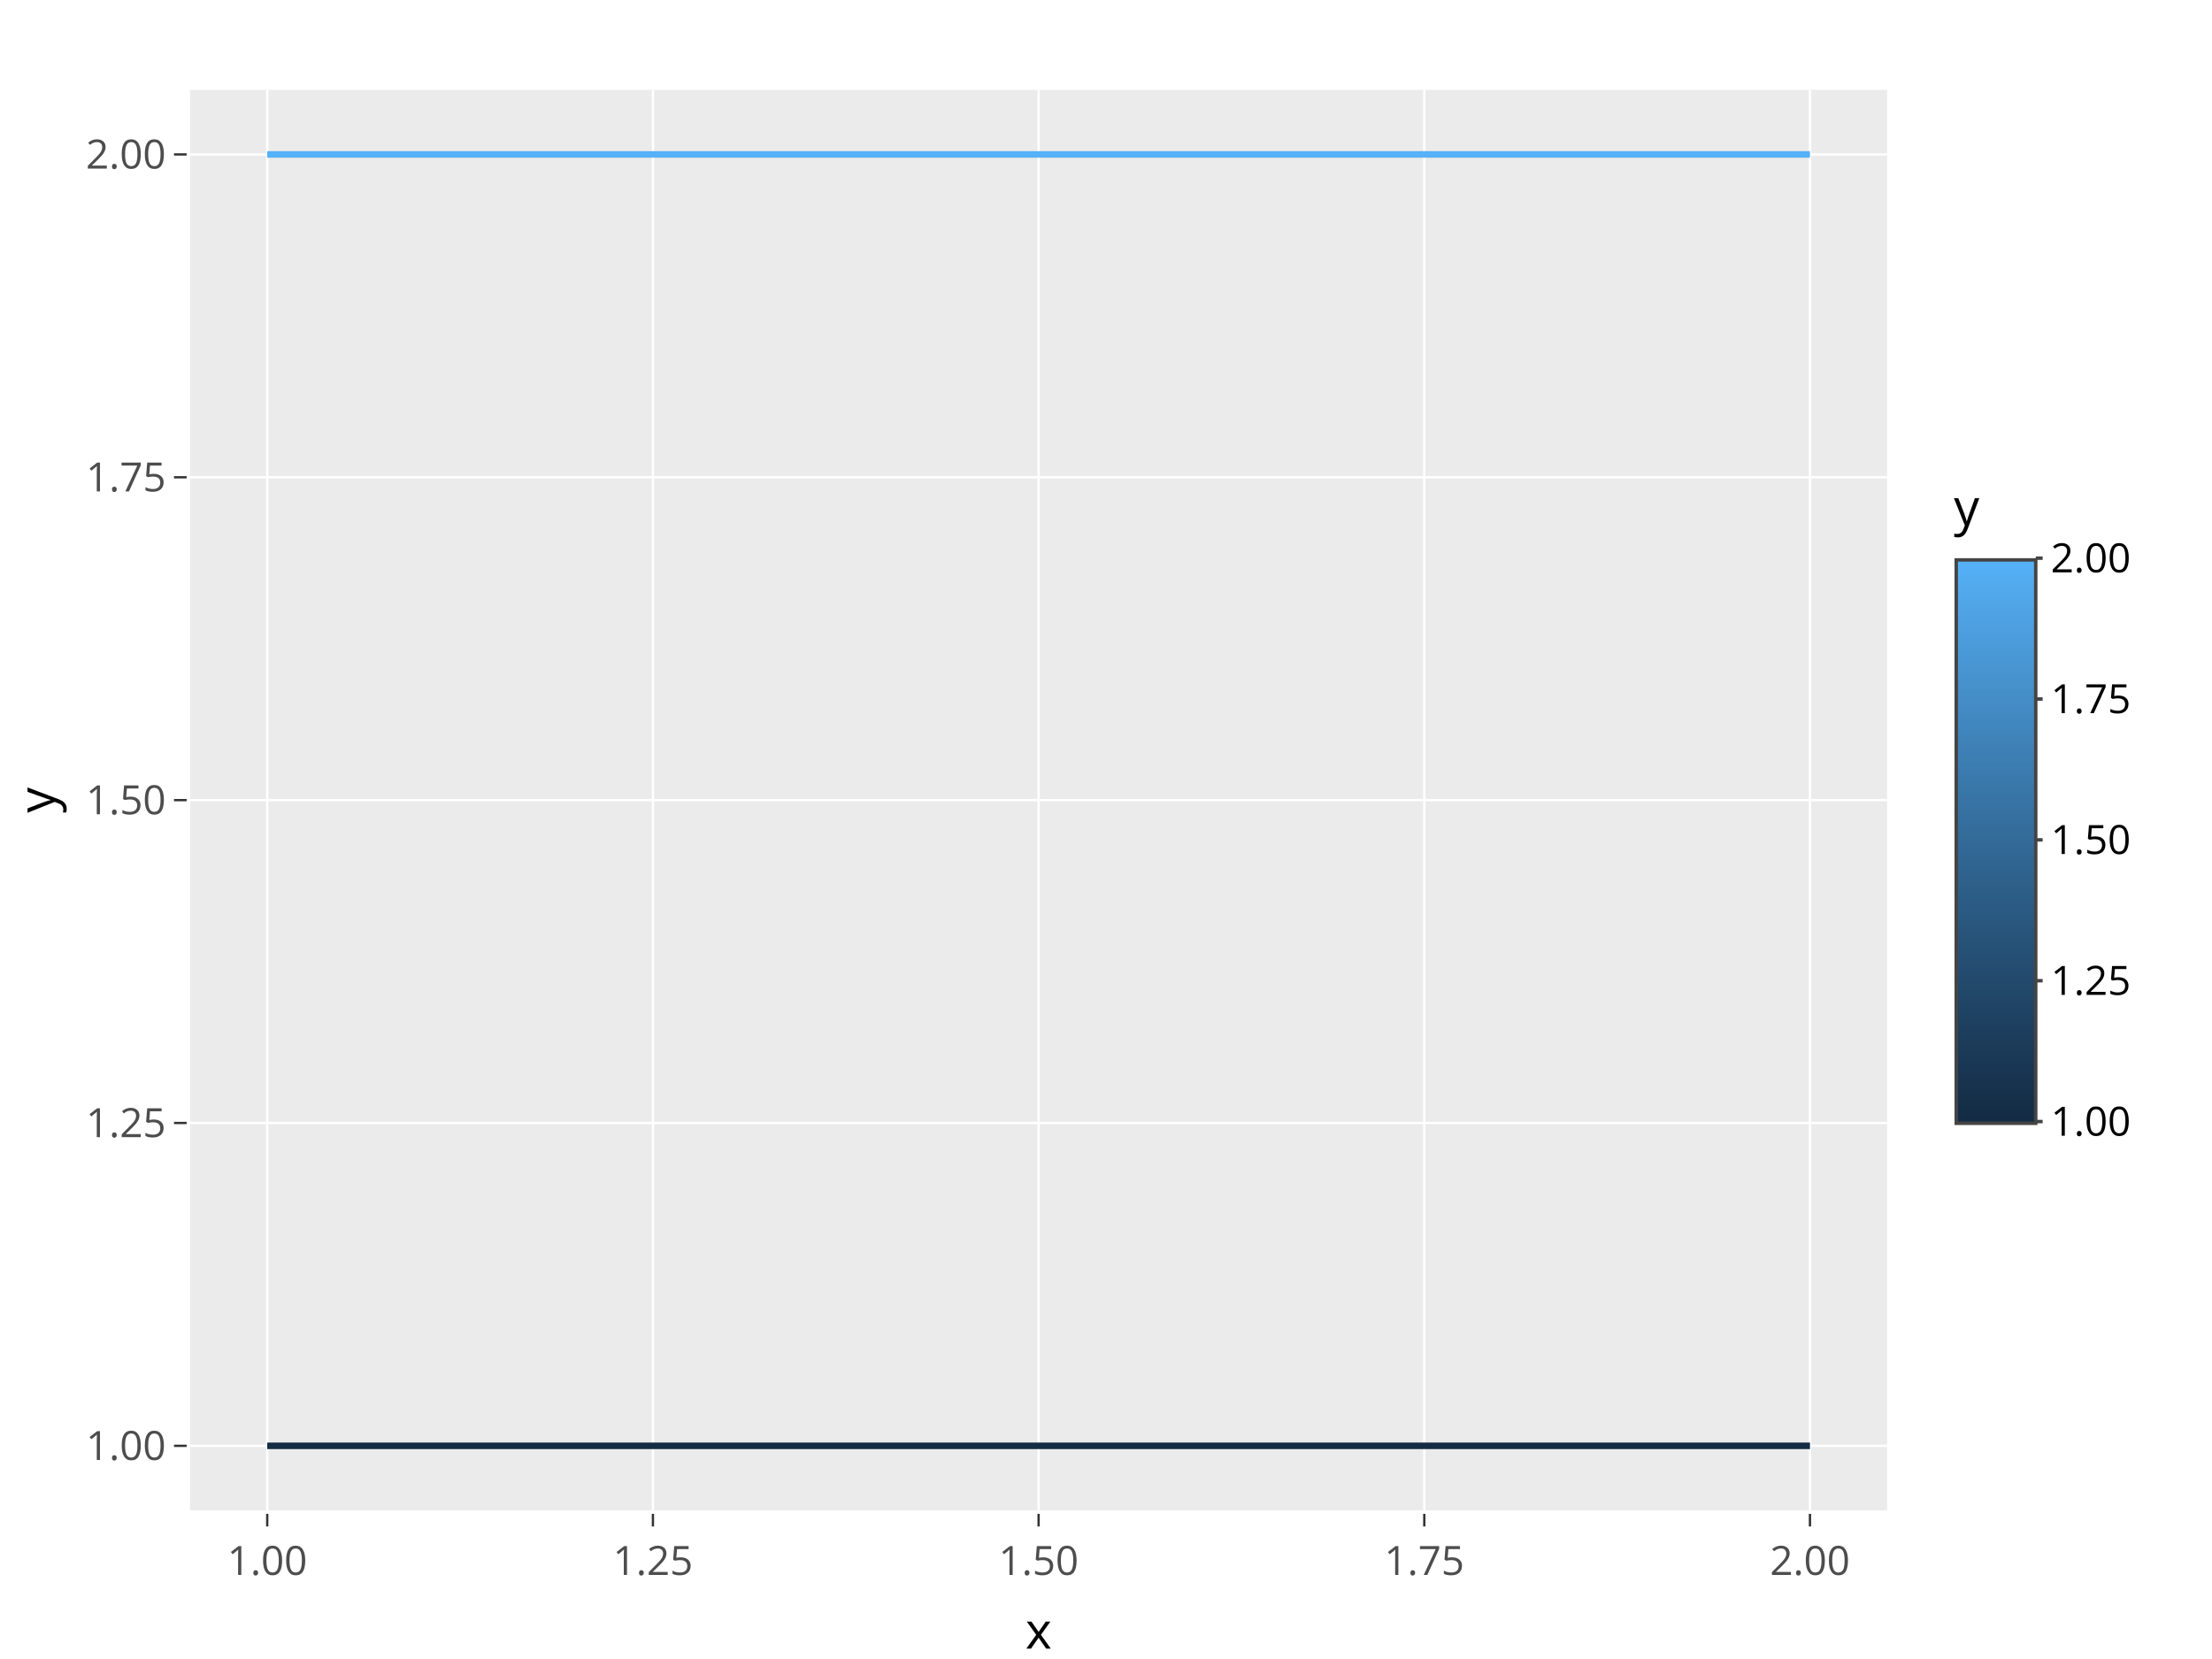
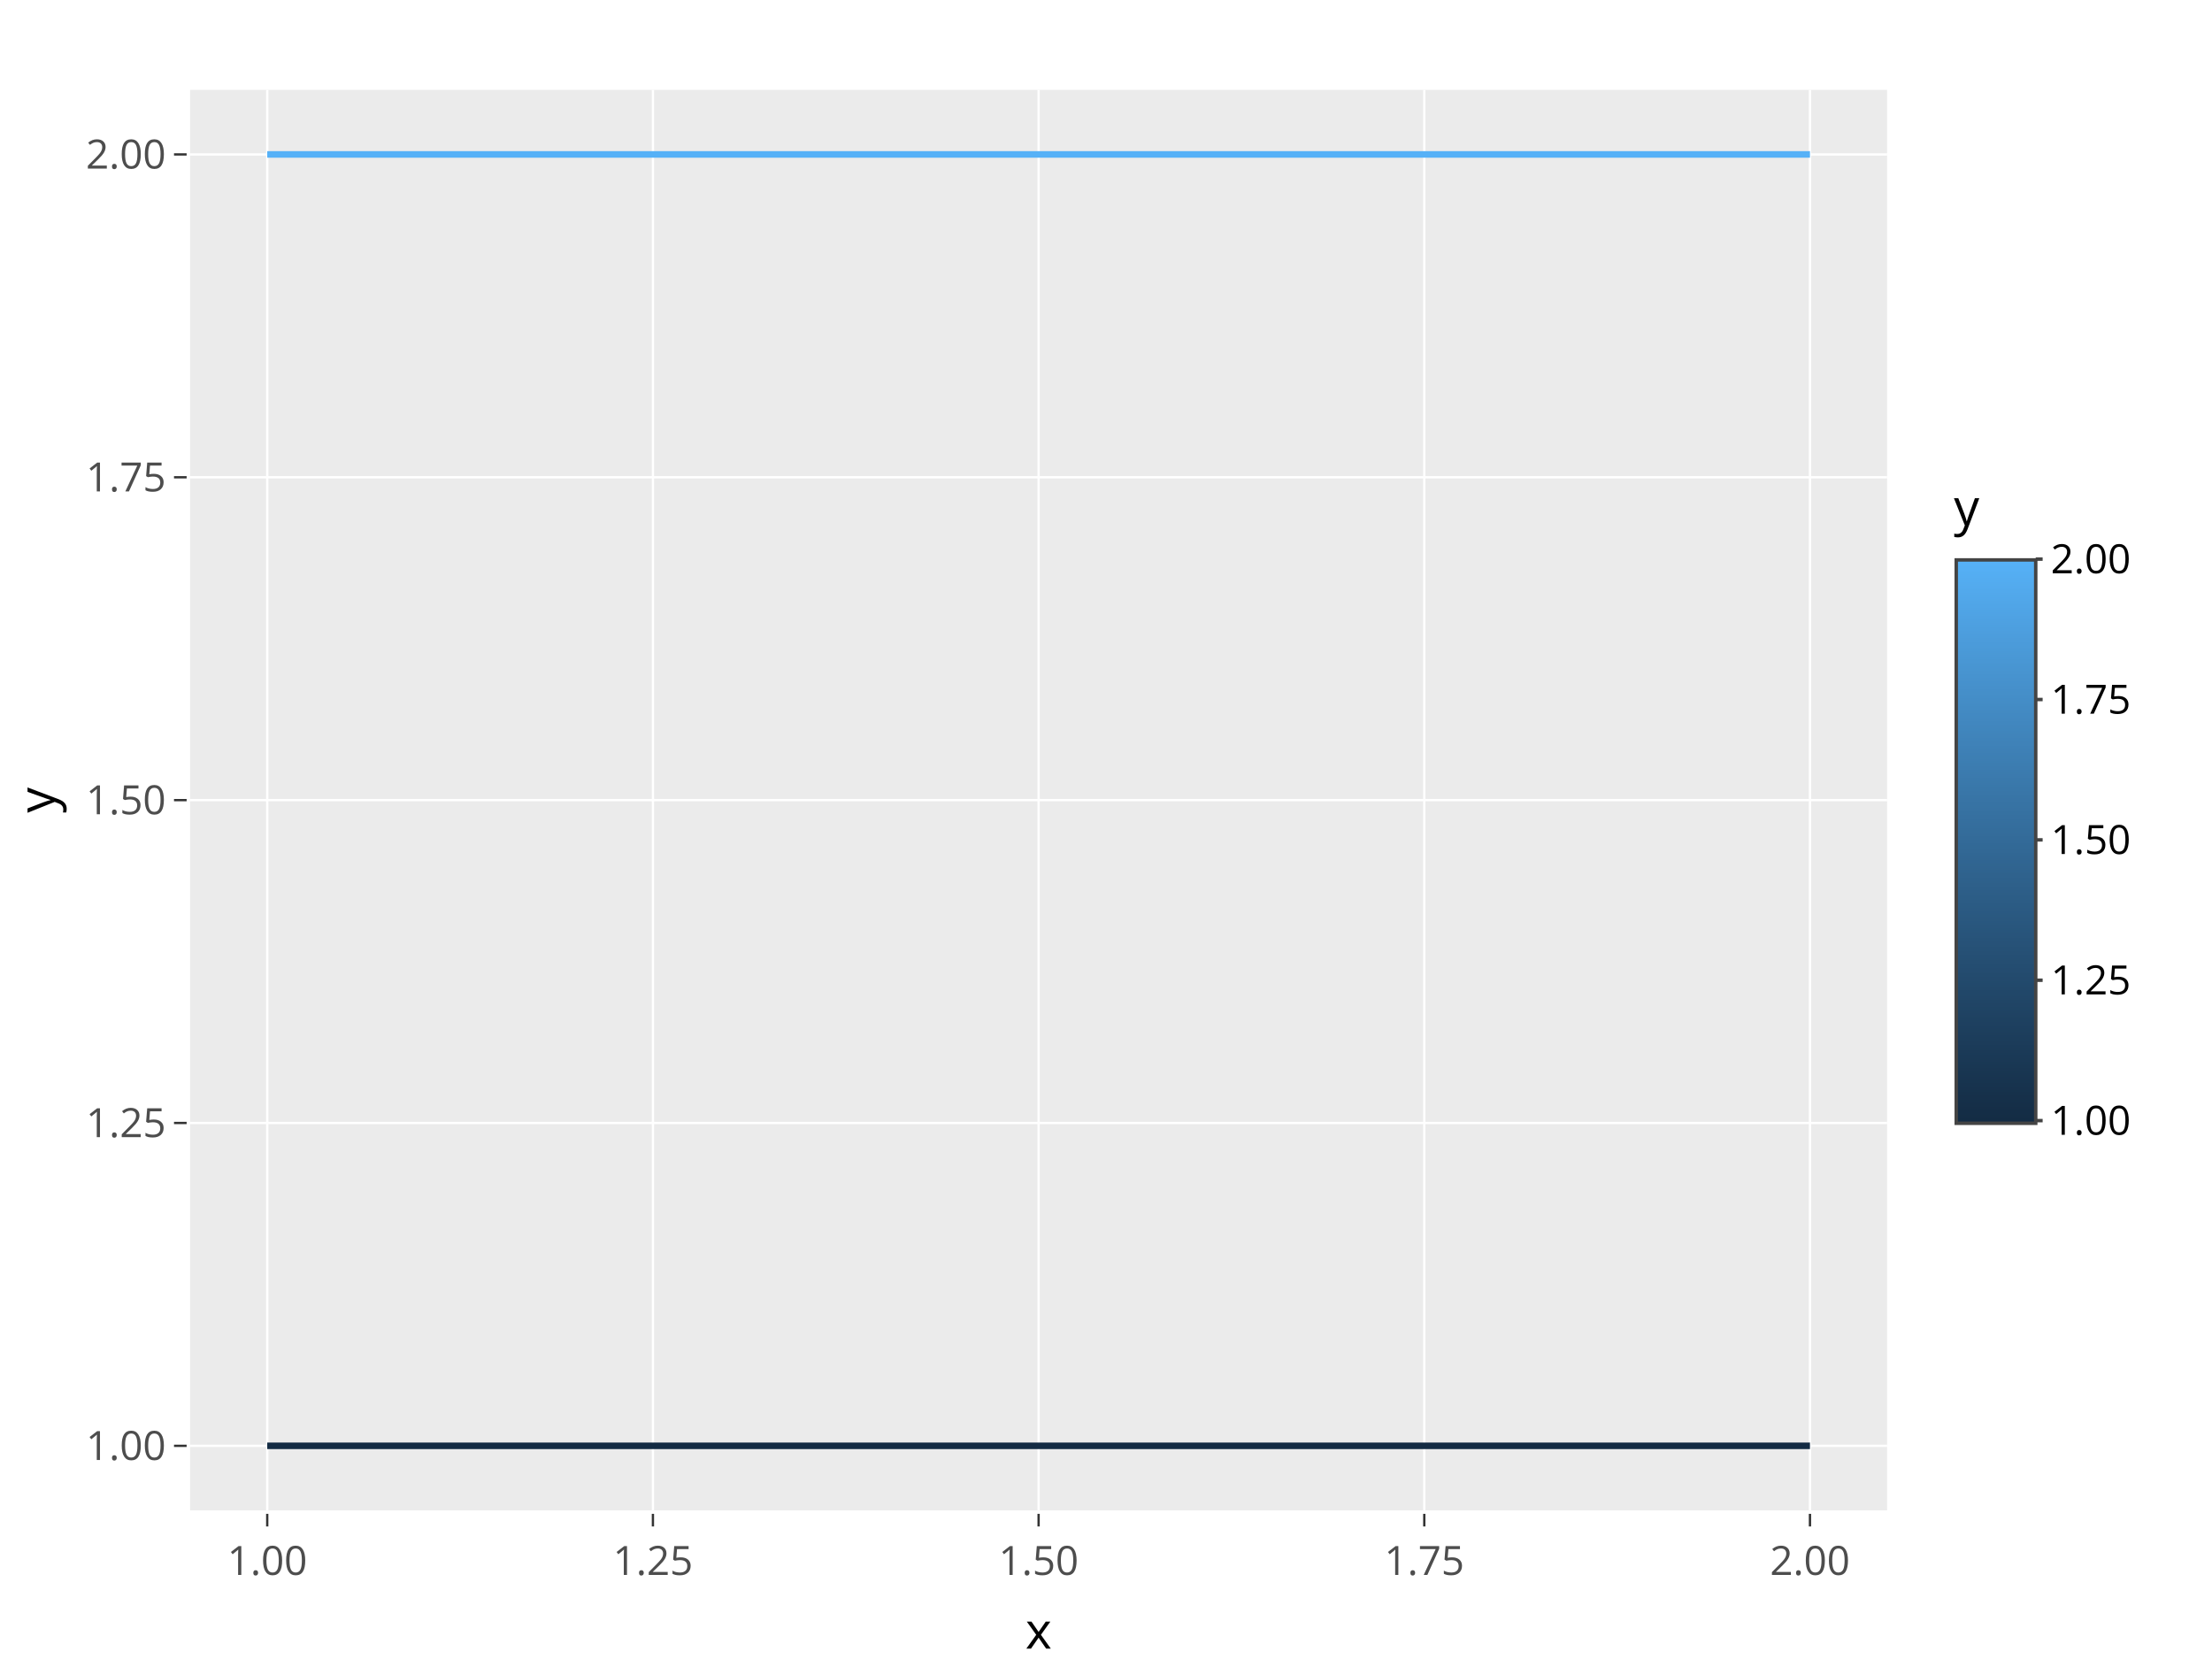
<svg xmlns="http://www.w3.org/2000/svg" class="main-svg" width="640" height="480" style="" viewBox="0 0 640 480">
  <rect x="0" y="0" width="640" height="480" style="fill: rgb(255, 255, 255); fill-opacity: 1;" />
  <defs id="defs-">
    <g class="clips">
      <clipPath id="clipxyplot" class="plotclip">
        <rect width="491" height="411" />
      </clipPath>
      <clipPath class="axesclip" id="clipx">
        <rect x="55" y="0" width="491" height="480" />
      </clipPath>
      <clipPath class="axesclip" id="clipy">
        <rect x="0" y="26" width="640" height="411" />
      </clipPath>
      <clipPath class="axesclip" id="clipxy">
        <rect x="55" y="26" width="491" height="411" />
      </clipPath>
    </g>
    <g class="gradients">
      <linearGradient x1="0" x2="0" y1="1" y2="0" id="g-cb-vdiffr-plotly-3">
        <stop offset="0%" stop-color="rgb(19, 43, 67)" stop-opacity="1" />
        <stop offset="0.334%" stop-color="rgb(19, 43, 68)" stop-opacity="1" />
        <stop offset="0.669%" stop-color="rgb(19, 44, 68)" stop-opacity="1" />
        <stop offset="1.003%" stop-color="rgb(20, 44, 69)" stop-opacity="1" />
        <stop offset="1.338%" stop-color="rgb(20, 45, 69)" stop-opacity="1" />
        <stop offset="1.672%" stop-color="rgb(20, 45, 70)" stop-opacity="1" />
        <stop offset="2.007%" stop-color="rgb(20, 45, 70)" stop-opacity="1" />
        <stop offset="2.341%" stop-color="rgb(20, 46, 71)" stop-opacity="1" />
        <stop offset="2.676%" stop-color="rgb(21, 46, 71)" stop-opacity="1" />
        <stop offset="3.01%" stop-color="rgb(21, 47, 72)" stop-opacity="1" />
        <stop offset="3.344%" stop-color="rgb(21, 47, 72)" stop-opacity="1" />
        <stop offset="3.679%" stop-color="rgb(21, 47, 73)" stop-opacity="1" />
        <stop offset="4.013%" stop-color="rgb(21, 48, 73)" stop-opacity="1" />
        <stop offset="4.348%" stop-color="rgb(22, 48, 74)" stop-opacity="1" />
        <stop offset="4.682%" stop-color="rgb(22, 48, 74)" stop-opacity="1" />
        <stop offset="5.017%" stop-color="rgb(22, 49, 75)" stop-opacity="1" />
        <stop offset="5.351%" stop-color="rgb(22, 49, 75)" stop-opacity="1" />
        <stop offset="5.686%" stop-color="rgb(22, 50, 76)" stop-opacity="1" />
        <stop offset="6.02%" stop-color="rgb(23, 50, 77)" stop-opacity="1" />
        <stop offset="6.355%" stop-color="rgb(23, 50, 77)" stop-opacity="1" />
        <stop offset="6.689%" stop-color="rgb(23, 51, 78)" stop-opacity="1" />
        <stop offset="7.023%" stop-color="rgb(23, 51, 78)" stop-opacity="1" />
        <stop offset="7.358%" stop-color="rgb(23, 52, 79)" stop-opacity="1" />
        <stop offset="7.692%" stop-color="rgb(24, 52, 79)" stop-opacity="1" />
        <stop offset="8.027%" stop-color="rgb(24, 52, 80)" stop-opacity="1" />
        <stop offset="8.361%" stop-color="rgb(24, 53, 80)" stop-opacity="1" />
        <stop offset="8.696%" stop-color="rgb(24, 53, 81)" stop-opacity="1" />
        <stop offset="9.03%" stop-color="rgb(24, 54, 81)" stop-opacity="1" />
        <stop offset="9.365%" stop-color="rgb(25, 54, 82)" stop-opacity="1" />
        <stop offset="9.699%" stop-color="rgb(25, 54, 82)" stop-opacity="1" />
        <stop offset="10.033%" stop-color="rgb(25, 55, 83)" stop-opacity="1" />
        <stop offset="10.368%" stop-color="rgb(25, 55, 84)" stop-opacity="1" />
        <stop offset="10.702%" stop-color="rgb(25, 56, 84)" stop-opacity="1" />
        <stop offset="11.037%" stop-color="rgb(26, 56, 85)" stop-opacity="1" />
        <stop offset="11.371%" stop-color="rgb(26, 57, 85)" stop-opacity="1" />
        <stop offset="11.706%" stop-color="rgb(26, 57, 86)" stop-opacity="1" />
        <stop offset="12.04%" stop-color="rgb(26, 57, 86)" stop-opacity="1" />
        <stop offset="12.375%" stop-color="rgb(26, 58, 87)" stop-opacity="1" />
        <stop offset="12.709%" stop-color="rgb(27, 58, 87)" stop-opacity="1" />
        <stop offset="13.043%" stop-color="rgb(27, 59, 88)" stop-opacity="1" />
        <stop offset="13.378%" stop-color="rgb(27, 59, 89)" stop-opacity="1" />
        <stop offset="13.712%" stop-color="rgb(27, 59, 89)" stop-opacity="1" />
        <stop offset="14.047%" stop-color="rgb(28, 60, 90)" stop-opacity="1" />
        <stop offset="14.381%" stop-color="rgb(28, 60, 90)" stop-opacity="1" />
        <stop offset="14.716%" stop-color="rgb(28, 61, 91)" stop-opacity="1" />
        <stop offset="15.05%" stop-color="rgb(28, 61, 91)" stop-opacity="1" />
        <stop offset="15.385%" stop-color="rgb(28, 61, 92)" stop-opacity="1" />
        <stop offset="15.719%" stop-color="rgb(29, 62, 92)" stop-opacity="1" />
        <stop offset="16.054%" stop-color="rgb(29, 62, 93)" stop-opacity="1" />
        <stop offset="16.388%" stop-color="rgb(29, 63, 93)" stop-opacity="1" />
        <stop offset="16.722%" stop-color="rgb(29, 63, 94)" stop-opacity="1" />
        <stop offset="17.057%" stop-color="rgb(29, 63, 95)" stop-opacity="1" />
        <stop offset="17.391%" stop-color="rgb(30, 64, 95)" stop-opacity="1" />
        <stop offset="17.726%" stop-color="rgb(30, 64, 96)" stop-opacity="1" />
        <stop offset="18.06%" stop-color="rgb(30, 65, 96)" stop-opacity="1" />
        <stop offset="18.395%" stop-color="rgb(30, 65, 97)" stop-opacity="1" />
        <stop offset="18.729%" stop-color="rgb(30, 66, 97)" stop-opacity="1" />
        <stop offset="19.064%" stop-color="rgb(31, 66, 98)" stop-opacity="1" />
        <stop offset="19.398%" stop-color="rgb(31, 66, 99)" stop-opacity="1" />
        <stop offset="19.732%" stop-color="rgb(31, 67, 99)" stop-opacity="1" />
        <stop offset="20.067%" stop-color="rgb(31, 67, 100)" stop-opacity="1" />
        <stop offset="20.401%" stop-color="rgb(31, 68, 100)" stop-opacity="1" />
        <stop offset="20.736%" stop-color="rgb(32, 68, 101)" stop-opacity="1" />
        <stop offset="21.07%" stop-color="rgb(32, 68, 101)" stop-opacity="1" />
        <stop offset="21.405%" stop-color="rgb(32, 69, 102)" stop-opacity="1" />
        <stop offset="21.739%" stop-color="rgb(32, 69, 102)" stop-opacity="1" />
        <stop offset="22.074%" stop-color="rgb(33, 70, 103)" stop-opacity="1" />
        <stop offset="22.408%" stop-color="rgb(33, 70, 104)" stop-opacity="1" />
        <stop offset="22.742%" stop-color="rgb(33, 71, 104)" stop-opacity="1" />
        <stop offset="23.077%" stop-color="rgb(33, 71, 105)" stop-opacity="1" />
        <stop offset="23.411%" stop-color="rgb(33, 71, 105)" stop-opacity="1" />
        <stop offset="23.746%" stop-color="rgb(34, 72, 106)" stop-opacity="1" />
        <stop offset="24.08%" stop-color="rgb(34, 72, 106)" stop-opacity="1" />
        <stop offset="24.415%" stop-color="rgb(34, 73, 107)" stop-opacity="1" />
        <stop offset="24.749%" stop-color="rgb(34, 73, 108)" stop-opacity="1" />
        <stop offset="25.084%" stop-color="rgb(34, 74, 108)" stop-opacity="1" />
        <stop offset="25.418%" stop-color="rgb(35, 74, 109)" stop-opacity="1" />
        <stop offset="25.753%" stop-color="rgb(35, 74, 109)" stop-opacity="1" />
        <stop offset="26.087%" stop-color="rgb(35, 75, 110)" stop-opacity="1" />
        <stop offset="26.421%" stop-color="rgb(35, 75, 110)" stop-opacity="1" />
        <stop offset="26.756%" stop-color="rgb(36, 76, 111)" stop-opacity="1" />
        <stop offset="27.09%" stop-color="rgb(36, 76, 112)" stop-opacity="1" />
        <stop offset="27.425%" stop-color="rgb(36, 76, 112)" stop-opacity="1" />
        <stop offset="27.759%" stop-color="rgb(36, 77, 113)" stop-opacity="1" />
        <stop offset="28.094%" stop-color="rgb(36, 77, 113)" stop-opacity="1" />
        <stop offset="28.428%" stop-color="rgb(37, 78, 114)" stop-opacity="1" />
        <stop offset="28.763%" stop-color="rgb(37, 78, 114)" stop-opacity="1" />
        <stop offset="29.097%" stop-color="rgb(37, 79, 115)" stop-opacity="1" />
        <stop offset="29.431%" stop-color="rgb(37, 79, 116)" stop-opacity="1" />
        <stop offset="29.766%" stop-color="rgb(37, 79, 116)" stop-opacity="1" />
        <stop offset="30.1%" stop-color="rgb(38, 80, 117)" stop-opacity="1" />
        <stop offset="30.435%" stop-color="rgb(38, 80, 117)" stop-opacity="1" />
        <stop offset="30.769%" stop-color="rgb(38, 81, 118)" stop-opacity="1" />
        <stop offset="31.104%" stop-color="rgb(38, 81, 118)" stop-opacity="1" />
        <stop offset="31.438%" stop-color="rgb(39, 82, 119)" stop-opacity="1" />
        <stop offset="31.773%" stop-color="rgb(39, 82, 120)" stop-opacity="1" />
        <stop offset="32.107%" stop-color="rgb(39, 82, 120)" stop-opacity="1" />
        <stop offset="32.441%" stop-color="rgb(39, 83, 121)" stop-opacity="1" />
        <stop offset="32.776%" stop-color="rgb(39, 83, 121)" stop-opacity="1" />
        <stop offset="33.11%" stop-color="rgb(40, 84, 122)" stop-opacity="1" />
        <stop offset="33.445%" stop-color="rgb(40, 84, 123)" stop-opacity="1" />
        <stop offset="33.779%" stop-color="rgb(40, 85, 123)" stop-opacity="1" />
        <stop offset="34.114%" stop-color="rgb(40, 85, 124)" stop-opacity="1" />
        <stop offset="34.448%" stop-color="rgb(40, 86, 124)" stop-opacity="1" />
        <stop offset="34.783%" stop-color="rgb(41, 86, 125)" stop-opacity="1" />
        <stop offset="35.117%" stop-color="rgb(41, 86, 125)" stop-opacity="1" />
        <stop offset="35.452%" stop-color="rgb(41, 87, 126)" stop-opacity="1" />
        <stop offset="35.786%" stop-color="rgb(41, 87, 127)" stop-opacity="1" />
        <stop offset="36.12%" stop-color="rgb(42, 88, 127)" stop-opacity="1" />
        <stop offset="36.455%" stop-color="rgb(42, 88, 128)" stop-opacity="1" />
        <stop offset="36.789%" stop-color="rgb(42, 89, 128)" stop-opacity="1" />
        <stop offset="37.124%" stop-color="rgb(42, 89, 129)" stop-opacity="1" />
        <stop offset="37.458%" stop-color="rgb(42, 89, 130)" stop-opacity="1" />
        <stop offset="37.793%" stop-color="rgb(43, 90, 130)" stop-opacity="1" />
        <stop offset="38.127%" stop-color="rgb(43, 90, 131)" stop-opacity="1" />
        <stop offset="38.462%" stop-color="rgb(43, 91, 131)" stop-opacity="1" />
        <stop offset="38.796%" stop-color="rgb(43, 91, 132)" stop-opacity="1" />
        <stop offset="39.13%" stop-color="rgb(44, 92, 133)" stop-opacity="1" />
        <stop offset="39.465%" stop-color="rgb(44, 92, 133)" stop-opacity="1" />
        <stop offset="39.799%" stop-color="rgb(44, 93, 134)" stop-opacity="1" />
        <stop offset="40.134%" stop-color="rgb(44, 93, 134)" stop-opacity="1" />
        <stop offset="40.468%" stop-color="rgb(44, 93, 135)" stop-opacity="1" />
        <stop offset="40.803%" stop-color="rgb(45, 94, 135)" stop-opacity="1" />
        <stop offset="41.137%" stop-color="rgb(45, 94, 136)" stop-opacity="1" />
        <stop offset="41.472%" stop-color="rgb(45, 95, 137)" stop-opacity="1" />
        <stop offset="41.806%" stop-color="rgb(45, 95, 137)" stop-opacity="1" />
        <stop offset="42.14%" stop-color="rgb(46, 96, 138)" stop-opacity="1" />
        <stop offset="42.475%" stop-color="rgb(46, 96, 138)" stop-opacity="1" />
        <stop offset="42.809%" stop-color="rgb(46, 97, 139)" stop-opacity="1" />
        <stop offset="43.144%" stop-color="rgb(46, 97, 140)" stop-opacity="1" />
        <stop offset="43.478%" stop-color="rgb(46, 97, 140)" stop-opacity="1" />
        <stop offset="43.813%" stop-color="rgb(47, 98, 141)" stop-opacity="1" />
        <stop offset="44.147%" stop-color="rgb(47, 98, 141)" stop-opacity="1" />
        <stop offset="44.482%" stop-color="rgb(47, 99, 142)" stop-opacity="1" />
        <stop offset="44.816%" stop-color="rgb(47, 99, 143)" stop-opacity="1" />
        <stop offset="45.151%" stop-color="rgb(48, 100, 143)" stop-opacity="1" />
        <stop offset="45.485%" stop-color="rgb(48, 100, 144)" stop-opacity="1" />
        <stop offset="45.819%" stop-color="rgb(48, 101, 144)" stop-opacity="1" />
        <stop offset="46.154%" stop-color="rgb(48, 101, 145)" stop-opacity="1" />
        <stop offset="46.488%" stop-color="rgb(48, 101, 146)" stop-opacity="1" />
        <stop offset="46.823%" stop-color="rgb(49, 102, 146)" stop-opacity="1" />
        <stop offset="47.157%" stop-color="rgb(49, 102, 147)" stop-opacity="1" />
        <stop offset="47.492%" stop-color="rgb(49, 103, 147)" stop-opacity="1" />
        <stop offset="47.826%" stop-color="rgb(49, 103, 148)" stop-opacity="1" />
        <stop offset="48.161%" stop-color="rgb(50, 104, 149)" stop-opacity="1" />
        <stop offset="48.495%" stop-color="rgb(50, 104, 149)" stop-opacity="1" />
        <stop offset="48.829%" stop-color="rgb(50, 105, 150)" stop-opacity="1" />
        <stop offset="49.164%" stop-color="rgb(50, 105, 150)" stop-opacity="1" />
        <stop offset="49.498%" stop-color="rgb(50, 105, 151)" stop-opacity="1" />
        <stop offset="49.833%" stop-color="rgb(51, 106, 152)" stop-opacity="1" />
        <stop offset="50.167%" stop-color="rgb(51, 106, 152)" stop-opacity="1" />
        <stop offset="50.502%" stop-color="rgb(51, 107, 153)" stop-opacity="1" />
        <stop offset="50.836%" stop-color="rgb(51, 107, 153)" stop-opacity="1" />
        <stop offset="51.171%" stop-color="rgb(52, 108, 154)" stop-opacity="1" />
        <stop offset="51.505%" stop-color="rgb(52, 108, 155)" stop-opacity="1" />
        <stop offset="51.839%" stop-color="rgb(52, 109, 155)" stop-opacity="1" />
        <stop offset="52.174%" stop-color="rgb(52, 109, 156)" stop-opacity="1" />
        <stop offset="52.508%" stop-color="rgb(52, 110, 157)" stop-opacity="1" />
        <stop offset="52.843%" stop-color="rgb(53, 110, 157)" stop-opacity="1" />
        <stop offset="53.177%" stop-color="rgb(53, 110, 158)" stop-opacity="1" />
        <stop offset="53.512%" stop-color="rgb(53, 111, 158)" stop-opacity="1" />
        <stop offset="53.846%" stop-color="rgb(53, 111, 159)" stop-opacity="1" />
        <stop offset="54.181%" stop-color="rgb(54, 112, 160)" stop-opacity="1" />
        <stop offset="54.515%" stop-color="rgb(54, 112, 160)" stop-opacity="1" />
        <stop offset="54.849%" stop-color="rgb(54, 113, 161)" stop-opacity="1" />
        <stop offset="55.184%" stop-color="rgb(54, 113, 161)" stop-opacity="1" />
        <stop offset="55.518%" stop-color="rgb(55, 114, 162)" stop-opacity="1" />
        <stop offset="55.853%" stop-color="rgb(55, 114, 163)" stop-opacity="1" />
        <stop offset="56.187%" stop-color="rgb(55, 115, 163)" stop-opacity="1" />
        <stop offset="56.522%" stop-color="rgb(55, 115, 164)" stop-opacity="1" />
        <stop offset="56.856%" stop-color="rgb(55, 115, 164)" stop-opacity="1" />
        <stop offset="57.191%" stop-color="rgb(56, 116, 165)" stop-opacity="1" />
        <stop offset="57.525%" stop-color="rgb(56, 116, 166)" stop-opacity="1" />
        <stop offset="57.86%" stop-color="rgb(56, 117, 166)" stop-opacity="1" />
        <stop offset="58.194%" stop-color="rgb(56, 117, 167)" stop-opacity="1" />
        <stop offset="58.528%" stop-color="rgb(57, 118, 168)" stop-opacity="1" />
        <stop offset="58.863%" stop-color="rgb(57, 118, 168)" stop-opacity="1" />
        <stop offset="59.197%" stop-color="rgb(57, 119, 169)" stop-opacity="1" />
        <stop offset="59.532%" stop-color="rgb(57, 119, 169)" stop-opacity="1" />
        <stop offset="59.866%" stop-color="rgb(57, 120, 170)" stop-opacity="1" />
        <stop offset="60.201%" stop-color="rgb(58, 120, 171)" stop-opacity="1" />
        <stop offset="60.535%" stop-color="rgb(58, 121, 171)" stop-opacity="1" />
        <stop offset="60.87%" stop-color="rgb(58, 121, 172)" stop-opacity="1" />
        <stop offset="61.204%" stop-color="rgb(58, 121, 172)" stop-opacity="1" />
        <stop offset="61.538%" stop-color="rgb(59, 122, 173)" stop-opacity="1" />
        <stop offset="61.873%" stop-color="rgb(59, 122, 174)" stop-opacity="1" />
        <stop offset="62.207%" stop-color="rgb(59, 123, 174)" stop-opacity="1" />
        <stop offset="62.542%" stop-color="rgb(59, 123, 175)" stop-opacity="1" />
        <stop offset="62.876%" stop-color="rgb(60, 124, 176)" stop-opacity="1" />
        <stop offset="63.211%" stop-color="rgb(60, 124, 176)" stop-opacity="1" />
        <stop offset="63.545%" stop-color="rgb(60, 125, 177)" stop-opacity="1" />
        <stop offset="63.88%" stop-color="rgb(60, 125, 177)" stop-opacity="1" />
        <stop offset="64.214%" stop-color="rgb(60, 126, 178)" stop-opacity="1" />
        <stop offset="64.548%" stop-color="rgb(61, 126, 179)" stop-opacity="1" />
        <stop offset="64.883%" stop-color="rgb(61, 127, 179)" stop-opacity="1" />
        <stop offset="65.217%" stop-color="rgb(61, 127, 180)" stop-opacity="1" />
        <stop offset="65.552%" stop-color="rgb(61, 127, 181)" stop-opacity="1" />
        <stop offset="65.886%" stop-color="rgb(62, 128, 181)" stop-opacity="1" />
        <stop offset="66.221%" stop-color="rgb(62, 128, 182)" stop-opacity="1" />
        <stop offset="66.555%" stop-color="rgb(62, 129, 182)" stop-opacity="1" />
        <stop offset="66.89%" stop-color="rgb(62, 129, 183)" stop-opacity="1" />
        <stop offset="67.224%" stop-color="rgb(63, 130, 184)" stop-opacity="1" />
        <stop offset="67.559%" stop-color="rgb(63, 130, 184)" stop-opacity="1" />
        <stop offset="67.893%" stop-color="rgb(63, 131, 185)" stop-opacity="1" />
        <stop offset="68.227%" stop-color="rgb(63, 131, 186)" stop-opacity="1" />
        <stop offset="68.562%" stop-color="rgb(64, 132, 186)" stop-opacity="1" />
        <stop offset="68.896%" stop-color="rgb(64, 132, 187)" stop-opacity="1" />
        <stop offset="69.231%" stop-color="rgb(64, 133, 187)" stop-opacity="1" />
        <stop offset="69.565%" stop-color="rgb(64, 133, 188)" stop-opacity="1" />
        <stop offset="69.9%" stop-color="rgb(64, 134, 189)" stop-opacity="1" />
        <stop offset="70.234%" stop-color="rgb(65, 134, 189)" stop-opacity="1" />
        <stop offset="70.569%" stop-color="rgb(65, 134, 190)" stop-opacity="1" />
        <stop offset="70.903%" stop-color="rgb(65, 135, 191)" stop-opacity="1" />
        <stop offset="71.237%" stop-color="rgb(65, 135, 191)" stop-opacity="1" />
        <stop offset="71.572%" stop-color="rgb(66, 136, 192)" stop-opacity="1" />
        <stop offset="71.906%" stop-color="rgb(66, 136, 193)" stop-opacity="1" />
        <stop offset="72.241%" stop-color="rgb(66, 137, 193)" stop-opacity="1" />
        <stop offset="72.575%" stop-color="rgb(66, 137, 194)" stop-opacity="1" />
        <stop offset="72.91%" stop-color="rgb(67, 138, 194)" stop-opacity="1" />
        <stop offset="73.244%" stop-color="rgb(67, 138, 195)" stop-opacity="1" />
        <stop offset="73.579%" stop-color="rgb(67, 139, 196)" stop-opacity="1" />
        <stop offset="73.913%" stop-color="rgb(67, 139, 196)" stop-opacity="1" />
        <stop offset="74.247%" stop-color="rgb(67, 140, 197)" stop-opacity="1" />
        <stop offset="74.582%" stop-color="rgb(68, 140, 198)" stop-opacity="1" />
        <stop offset="74.916%" stop-color="rgb(68, 141, 198)" stop-opacity="1" />
        <stop offset="75.251%" stop-color="rgb(68, 141, 199)" stop-opacity="1" />
        <stop offset="75.585%" stop-color="rgb(68, 142, 200)" stop-opacity="1" />
        <stop offset="75.92%" stop-color="rgb(69, 142, 200)" stop-opacity="1" />
        <stop offset="76.254%" stop-color="rgb(69, 143, 201)" stop-opacity="1" />
        <stop offset="76.589%" stop-color="rgb(69, 143, 201)" stop-opacity="1" />
        <stop offset="76.923%" stop-color="rgb(69, 143, 202)" stop-opacity="1" />
        <stop offset="77.258%" stop-color="rgb(70, 144, 203)" stop-opacity="1" />
        <stop offset="77.592%" stop-color="rgb(70, 144, 203)" stop-opacity="1" />
        <stop offset="77.926%" stop-color="rgb(70, 145, 204)" stop-opacity="1" />
        <stop offset="78.261%" stop-color="rgb(70, 145, 205)" stop-opacity="1" />
        <stop offset="78.595%" stop-color="rgb(71, 146, 205)" stop-opacity="1" />
        <stop offset="78.93%" stop-color="rgb(71, 146, 206)" stop-opacity="1" />
        <stop offset="79.264%" stop-color="rgb(71, 147, 207)" stop-opacity="1" />
        <stop offset="79.599%" stop-color="rgb(71, 147, 207)" stop-opacity="1" />
        <stop offset="79.933%" stop-color="rgb(72, 148, 208)" stop-opacity="1" />
        <stop offset="80.268%" stop-color="rgb(72, 148, 208)" stop-opacity="1" />
        <stop offset="80.602%" stop-color="rgb(72, 149, 209)" stop-opacity="1" />
        <stop offset="80.936%" stop-color="rgb(72, 149, 210)" stop-opacity="1" />
        <stop offset="81.271%" stop-color="rgb(72, 150, 210)" stop-opacity="1" />
        <stop offset="81.605%" stop-color="rgb(73, 150, 211)" stop-opacity="1" />
        <stop offset="81.94%" stop-color="rgb(73, 151, 212)" stop-opacity="1" />
        <stop offset="82.274%" stop-color="rgb(73, 151, 212)" stop-opacity="1" />
        <stop offset="82.609%" stop-color="rgb(73, 152, 213)" stop-opacity="1" />
        <stop offset="82.943%" stop-color="rgb(74, 152, 214)" stop-opacity="1" />
        <stop offset="83.278%" stop-color="rgb(74, 153, 214)" stop-opacity="1" />
        <stop offset="83.612%" stop-color="rgb(74, 153, 215)" stop-opacity="1" />
        <stop offset="83.946%" stop-color="rgb(74, 154, 216)" stop-opacity="1" />
        <stop offset="84.281%" stop-color="rgb(75, 154, 216)" stop-opacity="1" />
        <stop offset="84.615%" stop-color="rgb(75, 155, 217)" stop-opacity="1" />
        <stop offset="84.95%" stop-color="rgb(75, 155, 218)" stop-opacity="1" />
        <stop offset="85.284%" stop-color="rgb(75, 155, 218)" stop-opacity="1" />
        <stop offset="85.619%" stop-color="rgb(76, 156, 219)" stop-opacity="1" />
        <stop offset="85.953%" stop-color="rgb(76, 156, 219)" stop-opacity="1" />
        <stop offset="86.288%" stop-color="rgb(76, 157, 220)" stop-opacity="1" />
        <stop offset="86.622%" stop-color="rgb(76, 157, 221)" stop-opacity="1" />
        <stop offset="86.957%" stop-color="rgb(77, 158, 221)" stop-opacity="1" />
        <stop offset="87.291%" stop-color="rgb(77, 158, 222)" stop-opacity="1" />
        <stop offset="87.625%" stop-color="rgb(77, 159, 223)" stop-opacity="1" />
        <stop offset="87.96%" stop-color="rgb(77, 159, 223)" stop-opacity="1" />
        <stop offset="88.294%" stop-color="rgb(77, 160, 224)" stop-opacity="1" />
        <stop offset="88.629%" stop-color="rgb(78, 160, 225)" stop-opacity="1" />
        <stop offset="88.963%" stop-color="rgb(78, 161, 225)" stop-opacity="1" />
        <stop offset="89.298%" stop-color="rgb(78, 161, 226)" stop-opacity="1" />
        <stop offset="89.632%" stop-color="rgb(78, 162, 227)" stop-opacity="1" />
        <stop offset="89.967%" stop-color="rgb(79, 162, 227)" stop-opacity="1" />
        <stop offset="90.301%" stop-color="rgb(79, 163, 228)" stop-opacity="1" />
        <stop offset="90.635%" stop-color="rgb(79, 163, 229)" stop-opacity="1" />
        <stop offset="90.97%" stop-color="rgb(79, 164, 229)" stop-opacity="1" />
        <stop offset="91.304%" stop-color="rgb(80, 164, 230)" stop-opacity="1" />
        <stop offset="91.639%" stop-color="rgb(80, 165, 231)" stop-opacity="1" />
        <stop offset="91.973%" stop-color="rgb(80, 165, 231)" stop-opacity="1" />
        <stop offset="92.308%" stop-color="rgb(80, 166, 232)" stop-opacity="1" />
        <stop offset="92.642%" stop-color="rgb(81, 166, 232)" stop-opacity="1" />
        <stop offset="92.977%" stop-color="rgb(81, 167, 233)" stop-opacity="1" />
        <stop offset="93.311%" stop-color="rgb(81, 167, 234)" stop-opacity="1" />
        <stop offset="93.645%" stop-color="rgb(81, 168, 234)" stop-opacity="1" />
        <stop offset="93.98%" stop-color="rgb(82, 168, 235)" stop-opacity="1" />
        <stop offset="94.314%" stop-color="rgb(82, 169, 236)" stop-opacity="1" />
        <stop offset="94.649%" stop-color="rgb(82, 169, 236)" stop-opacity="1" />
        <stop offset="94.983%" stop-color="rgb(82, 170, 237)" stop-opacity="1" />
        <stop offset="95.318%" stop-color="rgb(83, 170, 238)" stop-opacity="1" />
        <stop offset="95.652%" stop-color="rgb(83, 171, 238)" stop-opacity="1" />
        <stop offset="95.987%" stop-color="rgb(83, 171, 239)" stop-opacity="1" />
        <stop offset="96.321%" stop-color="rgb(83, 172, 240)" stop-opacity="1" />
        <stop offset="96.656%" stop-color="rgb(84, 172, 240)" stop-opacity="1" />
        <stop offset="96.99%" stop-color="rgb(84, 173, 241)" stop-opacity="1" />
        <stop offset="97.324%" stop-color="rgb(84, 173, 242)" stop-opacity="1" />
        <stop offset="97.659%" stop-color="rgb(84, 174, 242)" stop-opacity="1" />
        <stop offset="97.993%" stop-color="rgb(85, 174, 243)" stop-opacity="1" />
        <stop offset="98.328%" stop-color="rgb(85, 175, 244)" stop-opacity="1" />
        <stop offset="98.662%" stop-color="rgb(85, 175, 244)" stop-opacity="1" />
        <stop offset="98.997%" stop-color="rgb(85, 176, 245)" stop-opacity="1" />
        <stop offset="99.331%" stop-color="rgb(86, 176, 246)" stop-opacity="1" />
        <stop offset="99.666%" stop-color="rgb(86, 177, 246)" stop-opacity="1" />
        <stop offset="100%" stop-color="rgb(86, 177, 247)" stop-opacity="1" />
      </linearGradient>
    </g>
    <g class="patterns" />
  </defs>
  <g class="bglayer">
    <rect class="bg" x="55" y="26" width="491" height="411" style="fill: rgb(235, 235, 235); fill-opacity: 1; stroke-width: 0;" />
  </g>
  <g class="layer-below">
    <g class="imagelayer" />
    <g class="shapelayer" />
  </g>
  <g class="cartesianlayer">
    <g class="subplot xy">
      <g class="layer-subplot">
        <g class="shapelayer" />
        <g class="imagelayer" />
      </g>
      <g class="gridlayer">
        <g class="x">
          <path class="xgrid crisp" transform="translate(77.32,0)" d="M0,26v411" style="stroke: rgb(255, 255, 255); stroke-opacity: 1; stroke-width: 0.664px;" />
          <path class="xgrid crisp" transform="translate(188.91,0)" d="M0,26v411" style="stroke: rgb(255, 255, 255); stroke-opacity: 1; stroke-width: 0.664px;" />
          <path class="xgrid crisp" transform="translate(300.5,0)" d="M0,26v411" style="stroke: rgb(255, 255, 255); stroke-opacity: 1; stroke-width: 0.664px;" />
          <path class="xgrid crisp" transform="translate(412.09,0)" d="M0,26v411" style="stroke: rgb(255, 255, 255); stroke-opacity: 1; stroke-width: 0.664px;" />
          <path class="xgrid crisp" transform="translate(523.68,0)" d="M0,26v411" style="stroke: rgb(255, 255, 255); stroke-opacity: 1; stroke-width: 0.664px;" />
        </g>
        <g class="y">
          <path class="ygrid crisp" transform="translate(0,418.32)" d="M55,0h491" style="stroke: rgb(255, 255, 255); stroke-opacity: 1; stroke-width: 0.664px;" />
          <path class="ygrid crisp" transform="translate(0,324.91)" d="M55,0h491" style="stroke: rgb(255, 255, 255); stroke-opacity: 1; stroke-width: 0.664px;" />
          <path class="ygrid crisp" transform="translate(0,231.5)" d="M55,0h491" style="stroke: rgb(255, 255, 255); stroke-opacity: 1; stroke-width: 0.664px;" />
          <path class="ygrid crisp" transform="translate(0,138.09)" d="M55,0h491" style="stroke: rgb(255, 255, 255); stroke-opacity: 1; stroke-width: 0.664px;" />
          <path class="ygrid crisp" transform="translate(0,44.68)" d="M55,0h491" style="stroke: rgb(255, 255, 255); stroke-opacity: 1; stroke-width: 0.664px;" />
        </g>
      </g>
      <g class="zerolinelayer" />
      <path class="xlines-below" />
      <path class="ylines-below" />
      <g class="overlines-below" />
      <g class="xaxislayer-below" />
      <g class="yaxislayer-below" />
      <g class="overaxes-below" />
      <g class="plot" transform="translate(55,26)" clip-path="url(#clipxyplot)">
        <g class="scatterlayer mlayer">
          <g class="trace scatter trace-vdiffr-plotly-1" style="stroke-miterlimit: 2; opacity: 1;">
            <g class="fills" />
            <g class="errorbars" />
            <g class="lines">
              <path class="js-line" d="M22.32,392.32L468.68,392.32" style="vector-effect: non-scaling-stroke; fill: none; stroke: rgb(19, 43, 67); stroke-opacity: 1; stroke-width: 1.89px; opacity: 1;" />
            </g>
            <g class="points" />
            <g class="text" />
          </g>
          <g class="trace scatter trace-vdiffr-plotly-2" style="stroke-miterlimit: 2; opacity: 1;">
            <g class="fills" />
            <g class="errorbars" />
            <g class="lines">
              <path class="js-line" d="M22.32,18.68L468.68,18.68" style="vector-effect: non-scaling-stroke; fill: none; stroke: rgb(86, 177, 247); stroke-opacity: 1; stroke-width: 1.89px; opacity: 1;" />
            </g>
            <g class="points" />
            <g class="text" />
          </g>
          <g class="trace scatter trace-vdiffr-plotly-3" style="stroke-miterlimit: 2; opacity: 0;">
            <g class="fills" />
            <g class="errorbars" />
            <g class="lines" />
            <g class="points">
              <path class="point" transform="translate(22.32,392.32)" d="M3,0A3,3 0 1,1 0,-3A3,3 0 0,1 3,0Z" style="opacity: 1; stroke-width: 0px; fill: rgb(19, 43, 67); fill-opacity: 1;" />
            </g>
            <g class="text" />
          </g>
        </g>
      </g>
      <g class="overplot" />
      <path class="xlines-above crisp" d="" style="fill: none; stroke-width: 1px; stroke: rgb(0, 0, 0); stroke-opacity: 0;" />
      <path class="ylines-above crisp" d="" style="fill: none; stroke-width: 1px; stroke: rgb(0, 0, 0); stroke-opacity: 0;" />
      <g class="overlines-above" />
      <g class="xaxislayer-above">
        <path class="xtick ticks crisp" d="M0,438v3.653" transform="translate(77.32,0)" style="stroke: rgb(51, 51, 51); stroke-opacity: 1; stroke-width: 0.664px;" />
        <path class="xtick ticks crisp" d="M0,438v3.653" transform="translate(188.91,0)" style="stroke: rgb(51, 51, 51); stroke-opacity: 1; stroke-width: 0.664px;" />
        <path class="xtick ticks crisp" d="M0,438v3.653" transform="translate(300.5,0)" style="stroke: rgb(51, 51, 51); stroke-opacity: 1; stroke-width: 0.664px;" />
        <path class="xtick ticks crisp" d="M0,438v3.653" transform="translate(412.09,0)" style="stroke: rgb(51, 51, 51); stroke-opacity: 1; stroke-width: 0.664px;" />
        <path class="xtick ticks crisp" d="M0,438v3.653" transform="translate(523.68,0)" style="stroke: rgb(51, 51, 51); stroke-opacity: 1; stroke-width: 0.664px;" />
        <g class="xtick">
          <text text-anchor="middle" x="0" y="455.68" transform="translate(77.32,0)" style="font-family: 'Open Sans', verdana, arial, sans-serif; font-size: 11.69px; fill: rgb(77, 77, 77); fill-opacity: 1; white-space: pre; opacity: 1;">1.00</text>
        </g>
        <g class="xtick">
          <text text-anchor="middle" x="0" y="455.68" style="font-family: 'Open Sans', verdana, arial, sans-serif; font-size: 11.69px; fill: rgb(77, 77, 77); fill-opacity: 1; white-space: pre; opacity: 1;" transform="translate(188.91,0)">1.25</text>
        </g>
        <g class="xtick">
          <text text-anchor="middle" x="0" y="455.68" style="font-family: 'Open Sans', verdana, arial, sans-serif; font-size: 11.69px; fill: rgb(77, 77, 77); fill-opacity: 1; white-space: pre; opacity: 1;" transform="translate(300.5,0)">1.50</text>
        </g>
        <g class="xtick">
          <text text-anchor="middle" x="0" y="455.68" style="font-family: 'Open Sans', verdana, arial, sans-serif; font-size: 11.69px; fill: rgb(77, 77, 77); fill-opacity: 1; white-space: pre; opacity: 1;" transform="translate(412.09,0)">1.75</text>
        </g>
        <g class="xtick">
          <text text-anchor="middle" x="0" y="455.68" style="font-family: 'Open Sans', verdana, arial, sans-serif; font-size: 11.69px; fill: rgb(77, 77, 77); fill-opacity: 1; white-space: pre; opacity: 1;" transform="translate(523.68,0)">2.00</text>
        </g>
      </g>
      <g class="yaxislayer-above">
        <path class="ytick ticks crisp" d="M54,0h-3.653" transform="translate(0,418.32)" style="stroke: rgb(51, 51, 51); stroke-opacity: 1; stroke-width: 0.664px;" />
        <path class="ytick ticks crisp" d="M54,0h-3.653" transform="translate(0,324.91)" style="stroke: rgb(51, 51, 51); stroke-opacity: 1; stroke-width: 0.664px;" />
        <path class="ytick ticks crisp" d="M54,0h-3.653" transform="translate(0,231.5)" style="stroke: rgb(51, 51, 51); stroke-opacity: 1; stroke-width: 0.664px;" />
        <path class="ytick ticks crisp" d="M54,0h-3.653" transform="translate(0,138.09)" style="stroke: rgb(51, 51, 51); stroke-opacity: 1; stroke-width: 0.664px;" />
        <path class="ytick ticks crisp" d="M54,0h-3.653" transform="translate(0,44.68)" style="stroke: rgb(51, 51, 51); stroke-opacity: 1; stroke-width: 0.664px;" />
        <g class="ytick">
          <text text-anchor="end" x="48.009" y="4.091" transform="translate(0,418.32)" style="font-family: 'Open Sans', verdana, arial, sans-serif; font-size: 11.69px; fill: rgb(77, 77, 77); fill-opacity: 1; white-space: pre; opacity: 1;">1.00</text>
        </g>
        <g class="ytick">
          <text text-anchor="end" x="48.009" y="4.091" style="font-family: 'Open Sans', verdana, arial, sans-serif; font-size: 11.69px; fill: rgb(77, 77, 77); fill-opacity: 1; white-space: pre; opacity: 1;" transform="translate(0,324.91)">1.25</text>
        </g>
        <g class="ytick">
          <text text-anchor="end" x="48.009" y="4.091" style="font-family: 'Open Sans', verdana, arial, sans-serif; font-size: 11.69px; fill: rgb(77, 77, 77); fill-opacity: 1; white-space: pre; opacity: 1;" transform="translate(0,231.5)">1.50</text>
        </g>
        <g class="ytick">
          <text text-anchor="end" x="48.009" y="4.091" style="font-family: 'Open Sans', verdana, arial, sans-serif; font-size: 11.69px; fill: rgb(77, 77, 77); fill-opacity: 1; white-space: pre; opacity: 1;" transform="translate(0,138.09)">1.75</text>
        </g>
        <g class="ytick">
          <text text-anchor="end" x="48.009" y="4.091" style="font-family: 'Open Sans', verdana, arial, sans-serif; font-size: 11.69px; fill: rgb(77, 77, 77); fill-opacity: 1; white-space: pre; opacity: 1;" transform="translate(0,44.68)">2.00</text>
        </g>
      </g>
      <g class="overaxes-above" />
    </g>
  </g>
  <g class="polarlayer" />
  <g class="smithlayer" />
  <g class="ternarylayer" />
  <g class="geolayer" />
  <g class="funnelarealayer" />
  <g class="pielayer" />
  <g class="iciclelayer" />
  <g class="treemaplayer" />
  <g class="sunburstlayer" />
  <g class="glimages" />
  <defs id="topdefs-">
    <g class="clips" />
  </defs>
  <g class="layer-above">
    <g class="imagelayer" />
    <g class="shapelayer">
      <path data-index="0" fill-rule="evenodd" d="M55,437H546V26H55Z" style="opacity: 1; stroke: rgb(0, 0, 0); stroke-opacity: 0; fill: rgb(0, 0, 0); fill-opacity: 0; stroke-width: 0px;" />
    </g>
  </g>
  <g class="infolayer">
    <g class="cb-vdiffr-plotly-3 colorbar" transform="translate(55,26)">
      <rect class="cbbg" x="499.555" y="103" width="76.765" height="208.89" style="fill: rgb(255, 255, 255); fill-opacity: 1; stroke: rgb(0, 0, 0); stroke-opacity: 0; stroke-width: 1.89;" />
      <g class="cbfills" transform="translate(0,136)">
        <rect class="cbfill gradient_filled" x="511" y="0" width="23" height="163" style="fill: url('#g-cb-vdiffr-plotly-3');" />
      </g>
      <g class="cblines" transform="translate(0,136)" />
      <g class="cbaxis crisp" transform="translate(0,-26)">
-         <path class="ycb-vdiffr-plotly-3tick ticks crisp" d="M534,0h2" transform="translate(0,324.5)" style="stroke: rgb(68, 68, 68); stroke-opacity: 1; stroke-width: 1px;" />
-         <path class="ycb-vdiffr-plotly-3tick ticks crisp" d="M534,0h2" transform="translate(0,283.75)" style="stroke: rgb(68, 68, 68); stroke-opacity: 1; stroke-width: 1px;" />
+         <path class="ycb-vdiffr-plotly-3tick ticks crisp" d="M534,0h2" transform="translate(0,324.23)" style="stroke: rgb(68, 68, 68); stroke-opacity: 1; stroke-width: 1px;" />
+         <path class="ycb-vdiffr-plotly-3tick ticks crisp" d="M534,0h2" transform="translate(0,283.61)" style="stroke: rgb(68, 68, 68); stroke-opacity: 1; stroke-width: 1px;" />
        <path class="ycb-vdiffr-plotly-3tick ticks crisp" d="M534,0h2" transform="translate(0,243)" style="stroke: rgb(68, 68, 68); stroke-opacity: 1; stroke-width: 1px;" />
-         <path class="ycb-vdiffr-plotly-3tick ticks crisp" d="M534,0h2" transform="translate(0,202.25)" style="stroke: rgb(68, 68, 68); stroke-opacity: 1; stroke-width: 1px;" />
-         <path class="ycb-vdiffr-plotly-3tick ticks crisp" d="M534,0h2" transform="translate(0,161.5)" style="stroke: rgb(68, 68, 68); stroke-opacity: 1; stroke-width: 1px;" />
+         <path class="ycb-vdiffr-plotly-3tick ticks crisp" d="M534,0h2" transform="translate(0,202.39)" style="stroke: rgb(68, 68, 68); stroke-opacity: 1; stroke-width: 1px;" />
+         <path class="ycb-vdiffr-plotly-3tick ticks crisp" d="M534,0h2" transform="translate(0,161.77)" style="stroke: rgb(68, 68, 68); stroke-opacity: 1; stroke-width: 1px;" />
        <g class="ycb-vdiffr-plotly-3tick">
-           <text text-anchor="start" x="538.338" y="4.091" transform="translate(0,324.5)" style="font-family: 'Open Sans', verdana, arial, sans-serif; font-size: 11.69px; fill: rgb(0, 0, 0); fill-opacity: 1; white-space: pre; opacity: 1;">1.00</text>
+           <text text-anchor="start" x="538.338" y="4.091" transform="translate(0,324.23)" style="font-family: 'Open Sans', verdana, arial, sans-serif; font-size: 11.69px; fill: rgb(0, 0, 0); fill-opacity: 1; white-space: pre; opacity: 1;">1.00</text>
        </g>
        <g class="ycb-vdiffr-plotly-3tick">
-           <text text-anchor="start" x="538.338" y="4.091" style="font-family: 'Open Sans', verdana, arial, sans-serif; font-size: 11.69px; fill: rgb(0, 0, 0); fill-opacity: 1; white-space: pre; opacity: 1;" transform="translate(0,283.75)">1.25</text>
+           <text text-anchor="start" x="538.338" y="4.091" style="font-family: 'Open Sans', verdana, arial, sans-serif; font-size: 11.69px; fill: rgb(0, 0, 0); fill-opacity: 1; white-space: pre; opacity: 1;" transform="translate(0,283.61)">1.25</text>
        </g>
        <g class="ycb-vdiffr-plotly-3tick">
          <text text-anchor="start" x="538.338" y="4.091" style="font-family: 'Open Sans', verdana, arial, sans-serif; font-size: 11.69px; fill: rgb(0, 0, 0); fill-opacity: 1; white-space: pre; opacity: 1;" transform="translate(0,243)">1.50</text>
        </g>
        <g class="ycb-vdiffr-plotly-3tick">
-           <text text-anchor="start" x="538.338" y="4.091" style="font-family: 'Open Sans', verdana, arial, sans-serif; font-size: 11.69px; fill: rgb(0, 0, 0); fill-opacity: 1; white-space: pre; opacity: 1;" transform="translate(0,202.25)">1.75</text>
+           <text text-anchor="start" x="538.338" y="4.091" style="font-family: 'Open Sans', verdana, arial, sans-serif; font-size: 11.69px; fill: rgb(0, 0, 0); fill-opacity: 1; white-space: pre; opacity: 1;" transform="translate(0,202.39)">1.75</text>
        </g>
        <g class="ycb-vdiffr-plotly-3tick">
-           <text text-anchor="start" x="538.338" y="4.091" style="font-family: 'Open Sans', verdana, arial, sans-serif; font-size: 11.69px; fill: rgb(0, 0, 0); fill-opacity: 1; white-space: pre; opacity: 1;" transform="translate(0,161.5)">2.00</text>
+           <text text-anchor="start" x="538.338" y="4.091" style="font-family: 'Open Sans', verdana, arial, sans-serif; font-size: 11.69px; fill: rgb(0, 0, 0); fill-opacity: 1; white-space: pre; opacity: 1;" transform="translate(0,161.77)">2.00</text>
        </g>
      </g>
      <g class="cbtitleunshift" transform="translate(-55,-26)">
        <g class="cbtitle" transform="translate(-0.5,-0.5)">
          <text class="ycb-vdiffr-plotly-3title" x="565.82" y="152.459" text-anchor="start" style="font-family: 'Open Sans', verdana, arial, sans-serif; font-size: 14.61px; fill: rgb(0, 0, 0); opacity: 1; font-weight: normal; white-space: pre;">y</text>
        </g>
      </g>
      <rect class="cboutline" x="511" y="136" width="23" height="163" style="stroke: rgb(68, 68, 68); stroke-opacity: 1; fill: none; stroke-width: 1;" />
    </g>
    <g class="g-gtitle" />
    <g class="g-xtitle" transform="translate(0,-13.83562)">
      <text class="xtitle" x="300.5" y="490.836" text-anchor="middle" style="font-family: 'Open Sans', verdana, arial, sans-serif; font-size: 14.61px; fill: rgb(0, 0, 0); opacity: 1; font-weight: normal; white-space: pre;">x</text>
    </g>
    <g class="g-ytitle">
      <text class="ytitle" transform="rotate(-90,15.77626,231.5)" x="15.776" y="231.5" text-anchor="middle" style="font-family: 'Open Sans', verdana, arial, sans-serif; font-size: 14.61px; fill: rgb(0, 0, 0); opacity: 1; font-weight: normal; white-space: pre;">y</text>
    </g>
  </g>
</svg>
